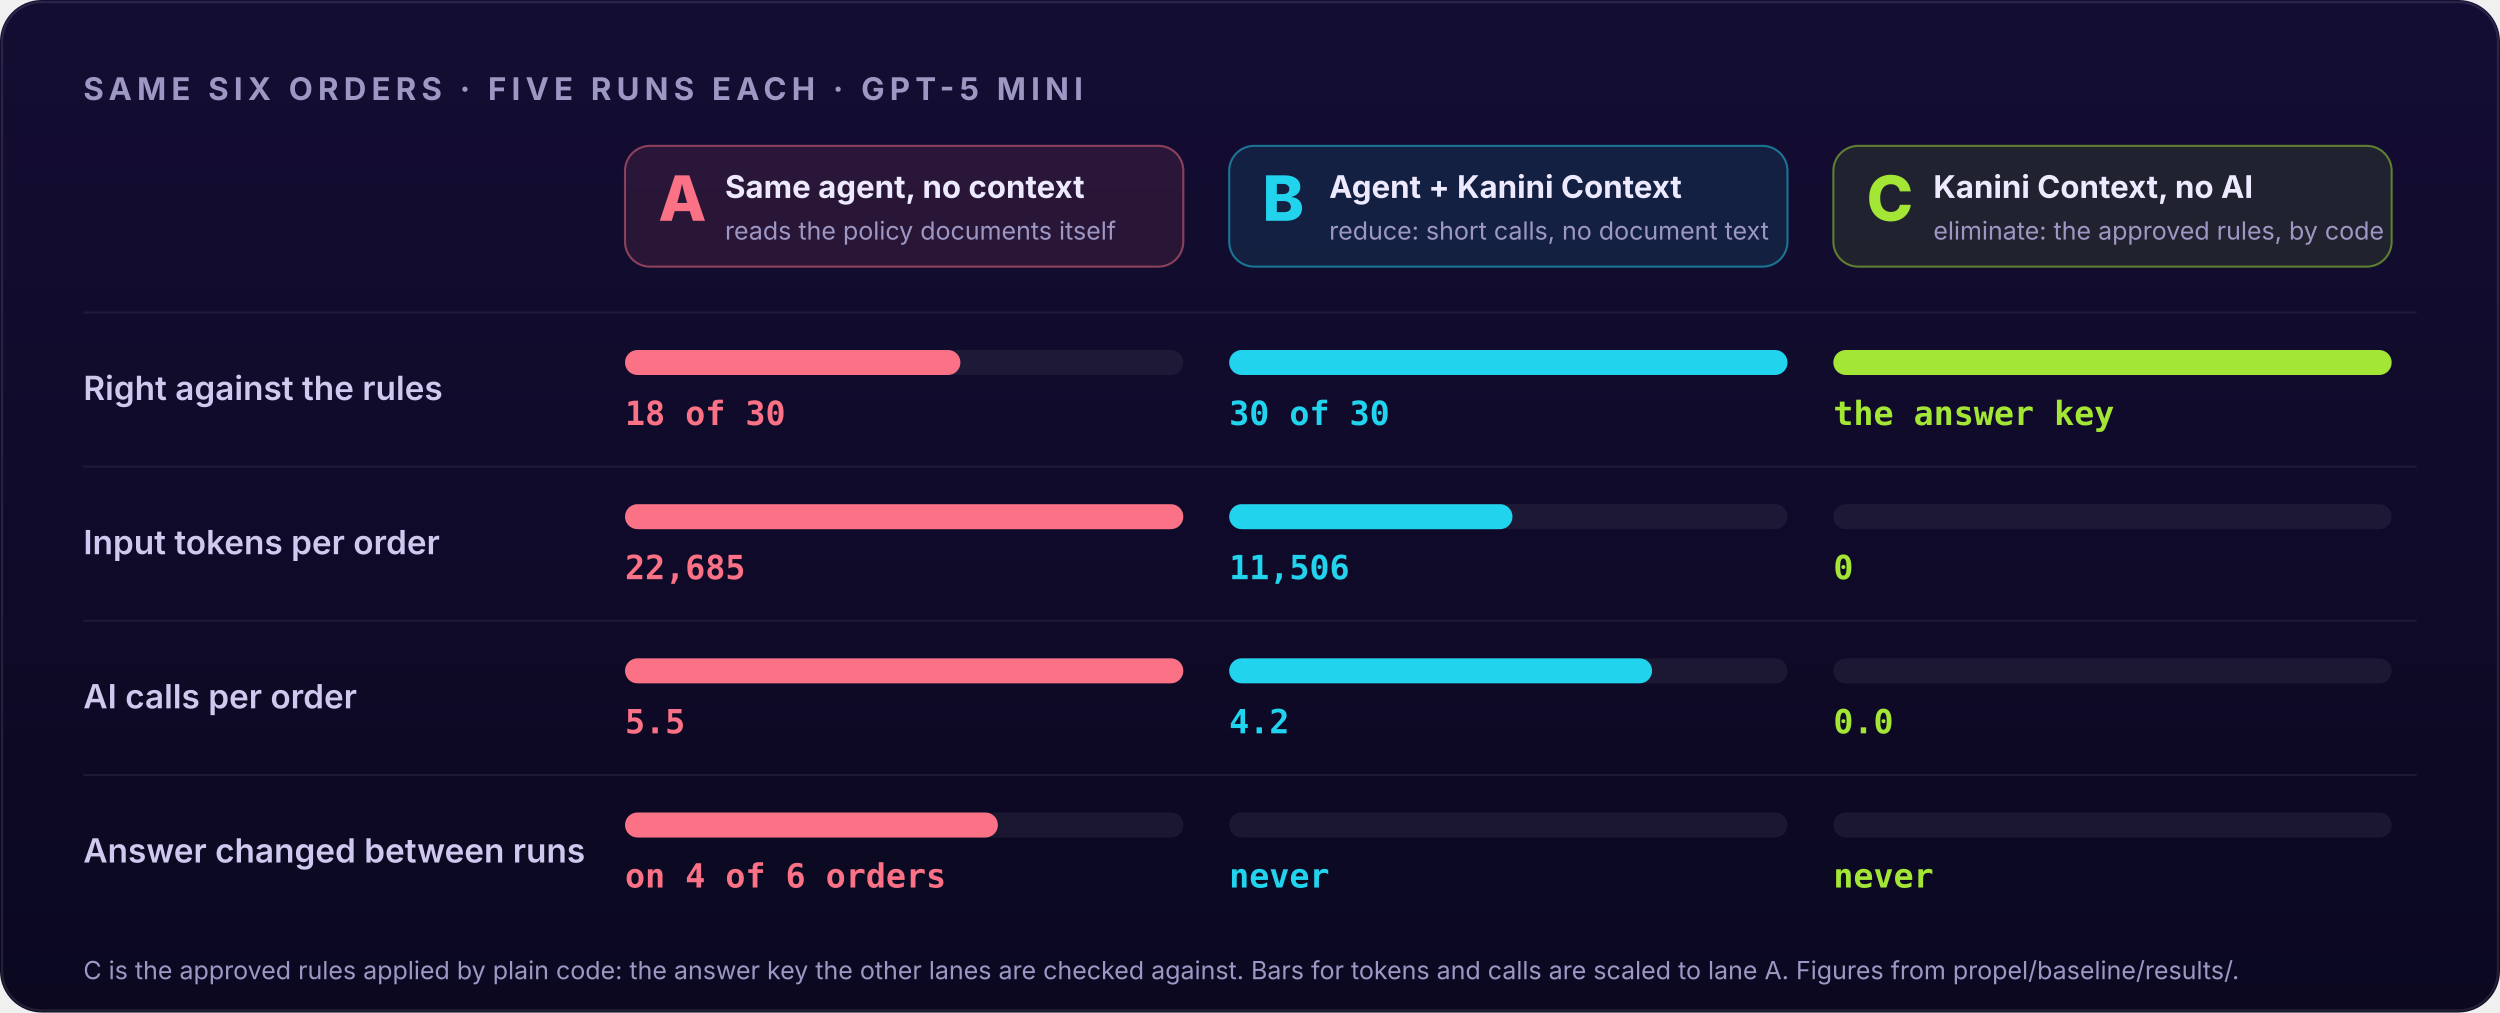
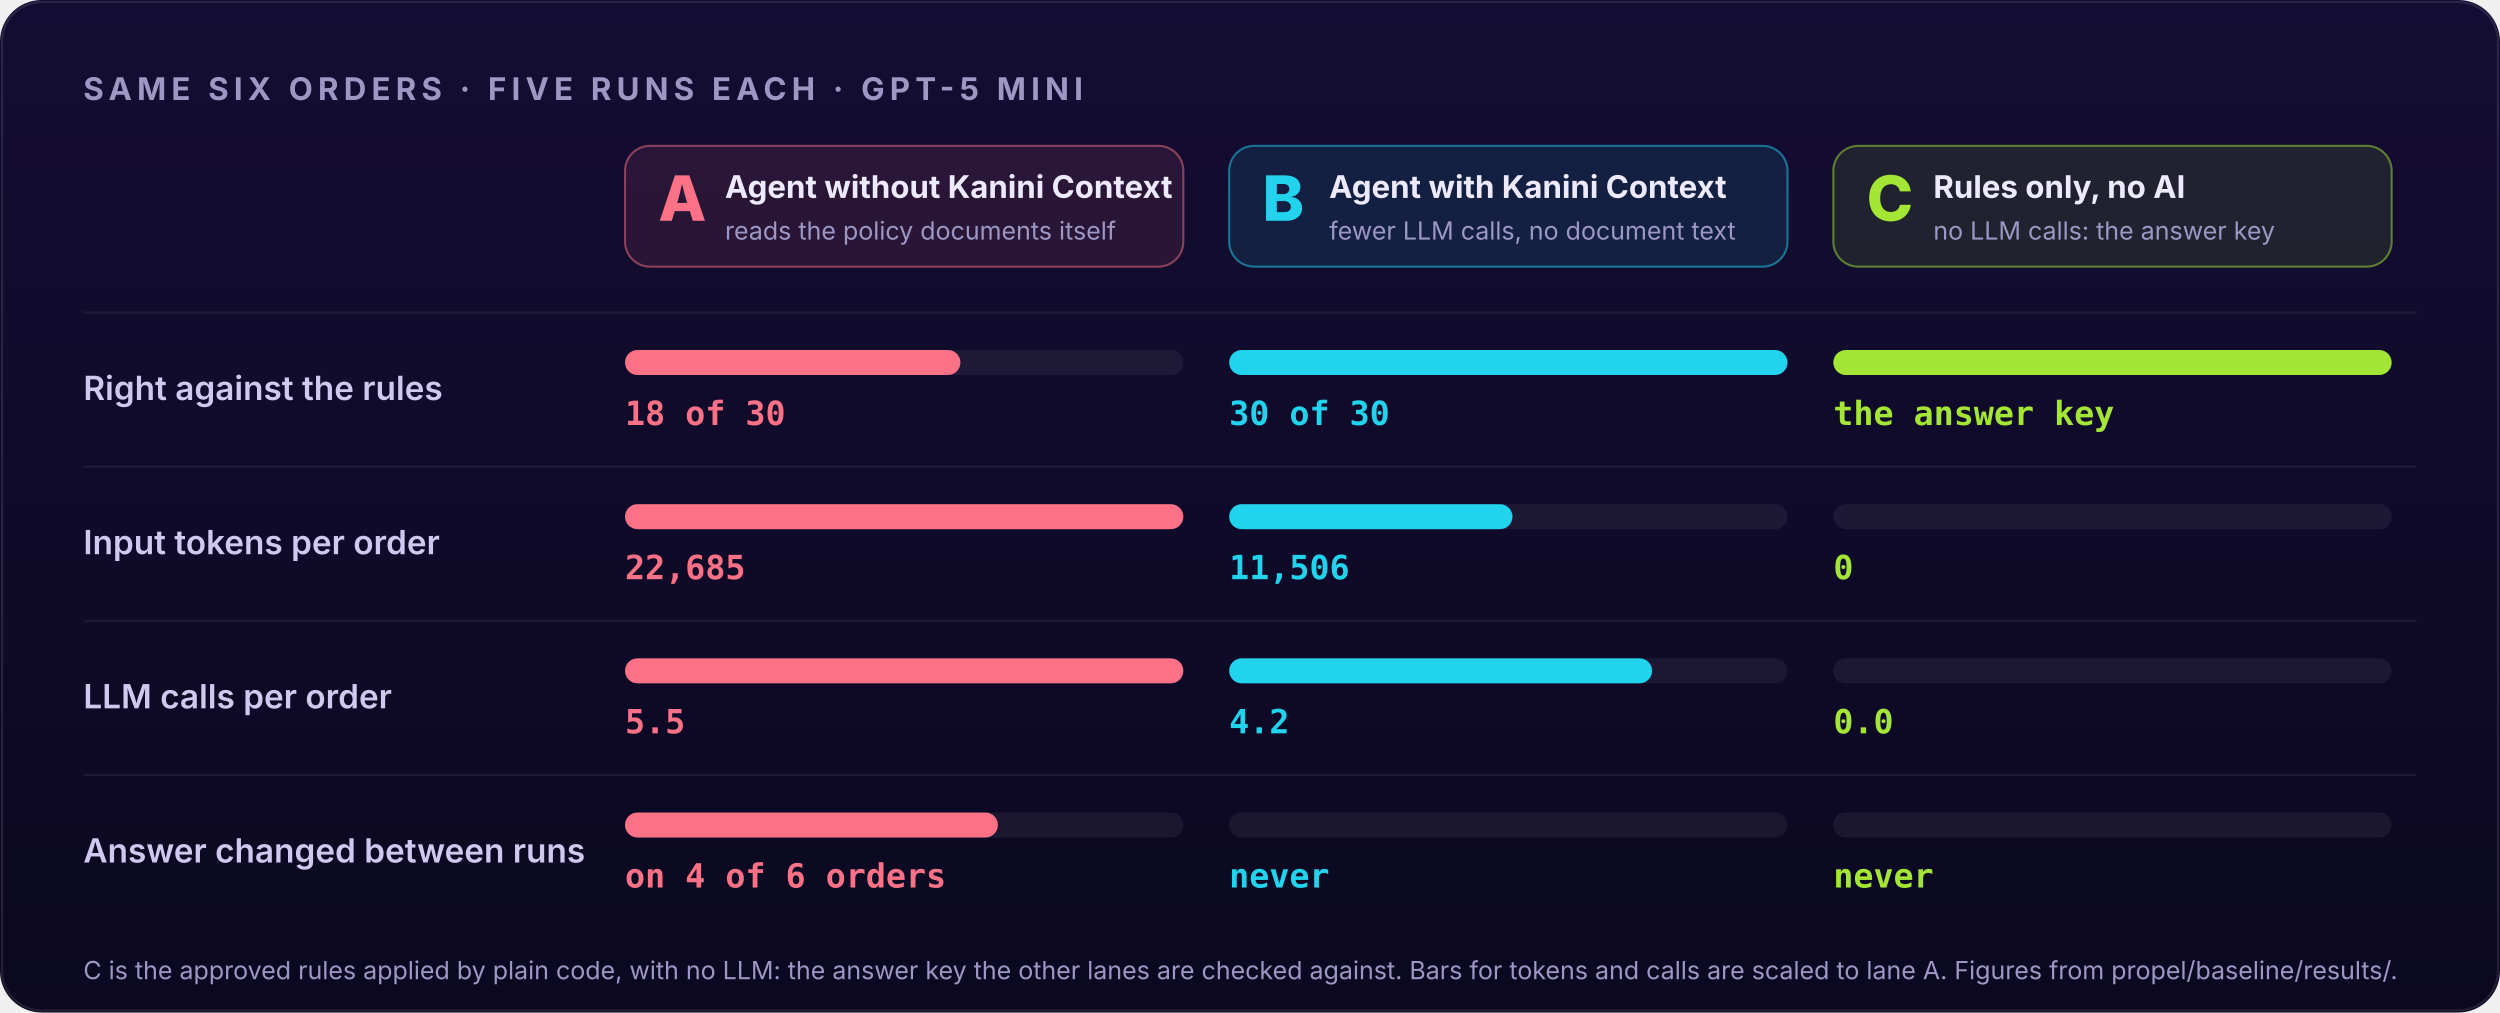
<svg xmlns="http://www.w3.org/2000/svg" width="1200" height="486" viewBox="0 0 1200 486" role="img" aria-label="Results: the same agent with and without Kanini Context">
  <defs>
    <linearGradient id="bg2" x1="0" y1="0" x2="0" y2="1">
      <stop offset="0" stop-color="#140d33" />
      <stop offset="1" stop-color="#0b0820" />
    </linearGradient>
  </defs>
  <rect width="1200" height="486" rx="20" fill="url(#bg2)" />
  <rect x="1" y="1" width="1198" height="484" rx="19" fill="none" stroke="#ffffff" stroke-opacity=".1" />
  <text x="40" y="48" font-family="'Segoe UI', Inter, Helvetica, Arial, sans-serif" font-size="15" font-weight="700" fill="#9d97c4" letter-spacing="2.5">SAME SIX ORDERS · FIVE RUNS EACH · GPT-5 MINI</text>
  <rect x="300" y="70" width="268" height="58" rx="12" fill="#fb7185" fill-opacity=".1" stroke="#fb7185" stroke-opacity=".5" />
  <text x="316" y="106" font-family="'Segoe UI', Inter, Helvetica, Arial, sans-serif" font-size="30" font-weight="800" fill="#fb7185">A</text>
-   <text x="348" y="95" font-family="'Segoe UI', Inter, Helvetica, Arial, sans-serif" font-size="15" font-weight="700" fill="#ede9fe">Same agent, no context</text>
+   <text x="348" y="95" font-family="'Segoe UI', Inter, Helvetica, Arial, sans-serif" font-size="15" font-weight="700" fill="#ede9fe">Agent without Kanini Context</text>
  <text x="348" y="115" font-family="'Segoe UI', Inter, Helvetica, Arial, sans-serif" font-size="12" fill="#9d97c4">reads the policy documents itself</text>
  <rect x="590" y="70" width="268" height="58" rx="12" fill="#22d3ee" fill-opacity=".1" stroke="#22d3ee" stroke-opacity=".5" />
  <text x="606" y="106" font-family="'Segoe UI', Inter, Helvetica, Arial, sans-serif" font-size="30" font-weight="800" fill="#22d3ee">B</text>
-   <text x="638" y="95" font-family="'Segoe UI', Inter, Helvetica, Arial, sans-serif" font-size="15" font-weight="700" fill="#ede9fe">Agent + Kanini Context</text>
-   <text x="638" y="115" font-family="'Segoe UI', Inter, Helvetica, Arial, sans-serif" font-size="12" fill="#9d97c4">reduce: short calls, no document text</text>
+   <text x="638" y="95" font-family="'Segoe UI', Inter, Helvetica, Arial, sans-serif" font-size="15" font-weight="700" fill="#ede9fe">Agent with Kanini Context</text>
+   <text x="638" y="115" font-family="'Segoe UI', Inter, Helvetica, Arial, sans-serif" font-size="12" fill="#9d97c4">fewer LLM calls, no document text</text>
  <rect x="880" y="70" width="268" height="58" rx="12" fill="#a3e635" fill-opacity=".1" stroke="#a3e635" stroke-opacity=".5" />
  <text x="896" y="106" font-family="'Segoe UI', Inter, Helvetica, Arial, sans-serif" font-size="30" font-weight="800" fill="#a3e635">C</text>
-   <text x="928" y="95" font-family="'Segoe UI', Inter, Helvetica, Arial, sans-serif" font-size="15" font-weight="700" fill="#ede9fe">Kanini Context, no AI</text>
-   <text x="928" y="115" font-family="'Segoe UI', Inter, Helvetica, Arial, sans-serif" font-size="12" fill="#9d97c4">eliminate: the approved rules, by code</text>
+   <text x="928" y="95" font-family="'Segoe UI', Inter, Helvetica, Arial, sans-serif" font-size="15" font-weight="700" fill="#ede9fe">Rules only, no AI</text>
+   <text x="928" y="115" font-family="'Segoe UI', Inter, Helvetica, Arial, sans-serif" font-size="12" fill="#9d97c4">no LLM calls: the answer key</text>
  <line x1="40" y1="150" x2="1160" y2="150" stroke="#ffffff" stroke-opacity=".07" />
  <text x="40" y="192" font-family="'Segoe UI', Inter, Helvetica, Arial, sans-serif" font-size="16" font-weight="600" fill="#cfc9ef">Right against the rules</text>
  <rect x="300" y="168" width="268" height="12" rx="6" fill="#ffffff" fill-opacity=".06" />
  <rect x="300" y="168" width="161" height="12" rx="6" fill="#fb7185" />
  <text x="300" y="204" font-family="'Cascadia Code', 'JetBrains Mono', Consolas, monospace" font-size="16" font-weight="700" fill="#fb7185">18 of 30</text>
  <rect x="590" y="168" width="268" height="12" rx="6" fill="#ffffff" fill-opacity=".06" />
  <rect x="590" y="168" width="268" height="12" rx="6" fill="#22d3ee" />
  <text x="590" y="204" font-family="'Cascadia Code', 'JetBrains Mono', Consolas, monospace" font-size="16" font-weight="700" fill="#22d3ee">30 of 30</text>
  <rect x="880" y="168" width="268" height="12" rx="6" fill="#ffffff" fill-opacity=".06" />
  <rect x="880" y="168" width="268" height="12" rx="6" fill="#a3e635" />
  <text x="880" y="204" font-family="'Cascadia Code', 'JetBrains Mono', Consolas, monospace" font-size="16" font-weight="700" fill="#a3e635">the answer key</text>
  <line x1="40" y1="224" x2="1160" y2="224" stroke="#ffffff" stroke-opacity=".07" />
  <text x="40" y="266" font-family="'Segoe UI', Inter, Helvetica, Arial, sans-serif" font-size="16" font-weight="600" fill="#cfc9ef">Input tokens per order</text>
  <rect x="300" y="242" width="268" height="12" rx="6" fill="#ffffff" fill-opacity=".06" />
  <rect x="300" y="242" width="268" height="12" rx="6" fill="#fb7185" />
  <text x="300" y="278" font-family="'Cascadia Code', 'JetBrains Mono', Consolas, monospace" font-size="16" font-weight="700" fill="#fb7185">22,685</text>
  <rect x="590" y="242" width="268" height="12" rx="6" fill="#ffffff" fill-opacity=".06" />
  <rect x="590" y="242" width="136" height="12" rx="6" fill="#22d3ee" />
  <text x="590" y="278" font-family="'Cascadia Code', 'JetBrains Mono', Consolas, monospace" font-size="16" font-weight="700" fill="#22d3ee">11,506</text>
  <rect x="880" y="242" width="268" height="12" rx="6" fill="#ffffff" fill-opacity=".06" />
  <text x="880" y="278" font-family="'Cascadia Code', 'JetBrains Mono', Consolas, monospace" font-size="16" font-weight="700" fill="#a3e635">0</text>
  <line x1="40" y1="298" x2="1160" y2="298" stroke="#ffffff" stroke-opacity=".07" />
-   <text x="40" y="340" font-family="'Segoe UI', Inter, Helvetica, Arial, sans-serif" font-size="16" font-weight="600" fill="#cfc9ef">AI calls per order</text>
+   <text x="40" y="340" font-family="'Segoe UI', Inter, Helvetica, Arial, sans-serif" font-size="16" font-weight="600" fill="#cfc9ef">LLM calls per order</text>
  <rect x="300" y="316" width="268" height="12" rx="6" fill="#ffffff" fill-opacity=".06" />
  <rect x="300" y="316" width="268" height="12" rx="6" fill="#fb7185" />
  <text x="300" y="352" font-family="'Cascadia Code', 'JetBrains Mono', Consolas, monospace" font-size="16" font-weight="700" fill="#fb7185">5.5</text>
  <rect x="590" y="316" width="268" height="12" rx="6" fill="#ffffff" fill-opacity=".06" />
  <rect x="590" y="316" width="203" height="12" rx="6" fill="#22d3ee" />
  <text x="590" y="352" font-family="'Cascadia Code', 'JetBrains Mono', Consolas, monospace" font-size="16" font-weight="700" fill="#22d3ee">4.2</text>
  <rect x="880" y="316" width="268" height="12" rx="6" fill="#ffffff" fill-opacity=".06" />
  <text x="880" y="352" font-family="'Cascadia Code', 'JetBrains Mono', Consolas, monospace" font-size="16" font-weight="700" fill="#a3e635">0.0</text>
  <line x1="40" y1="372" x2="1160" y2="372" stroke="#ffffff" stroke-opacity=".07" />
  <text x="40" y="414" font-family="'Segoe UI', Inter, Helvetica, Arial, sans-serif" font-size="16" font-weight="600" fill="#cfc9ef">Answer changed between runs</text>
  <rect x="300" y="390" width="268" height="12" rx="6" fill="#ffffff" fill-opacity=".06" />
  <rect x="300" y="390" width="179" height="12" rx="6" fill="#fb7185" />
  <text x="300" y="426" font-family="'Cascadia Code', 'JetBrains Mono', Consolas, monospace" font-size="16" font-weight="700" fill="#fb7185">on 4 of 6 orders</text>
  <rect x="590" y="390" width="268" height="12" rx="6" fill="#ffffff" fill-opacity=".06" />
  <text x="590" y="426" font-family="'Cascadia Code', 'JetBrains Mono', Consolas, monospace" font-size="16" font-weight="700" fill="#22d3ee">never</text>
  <rect x="880" y="390" width="268" height="12" rx="6" fill="#ffffff" fill-opacity=".06" />
  <text x="880" y="426" font-family="'Cascadia Code', 'JetBrains Mono', Consolas, monospace" font-size="16" font-weight="700" fill="#a3e635">never</text>
-   <text x="40" y="470" font-family="'Segoe UI', Inter, Helvetica, Arial, sans-serif" font-size="12" fill="#9d97c4">C is the approved rules applied by plain code: the answer key the other lanes are checked against. Bars for tokens and calls are scaled to lane A. Figures from propel/baseline/results/.</text>
+   <text x="40" y="470" font-family="'Segoe UI', Inter, Helvetica, Arial, sans-serif" font-size="12" fill="#9d97c4">C is the approved rules applied by plain code, with no LLM: the answer key the other lanes are checked against. Bars for tokens and calls are scaled to lane A. Figures from propel/baseline/results/.</text>
</svg>
